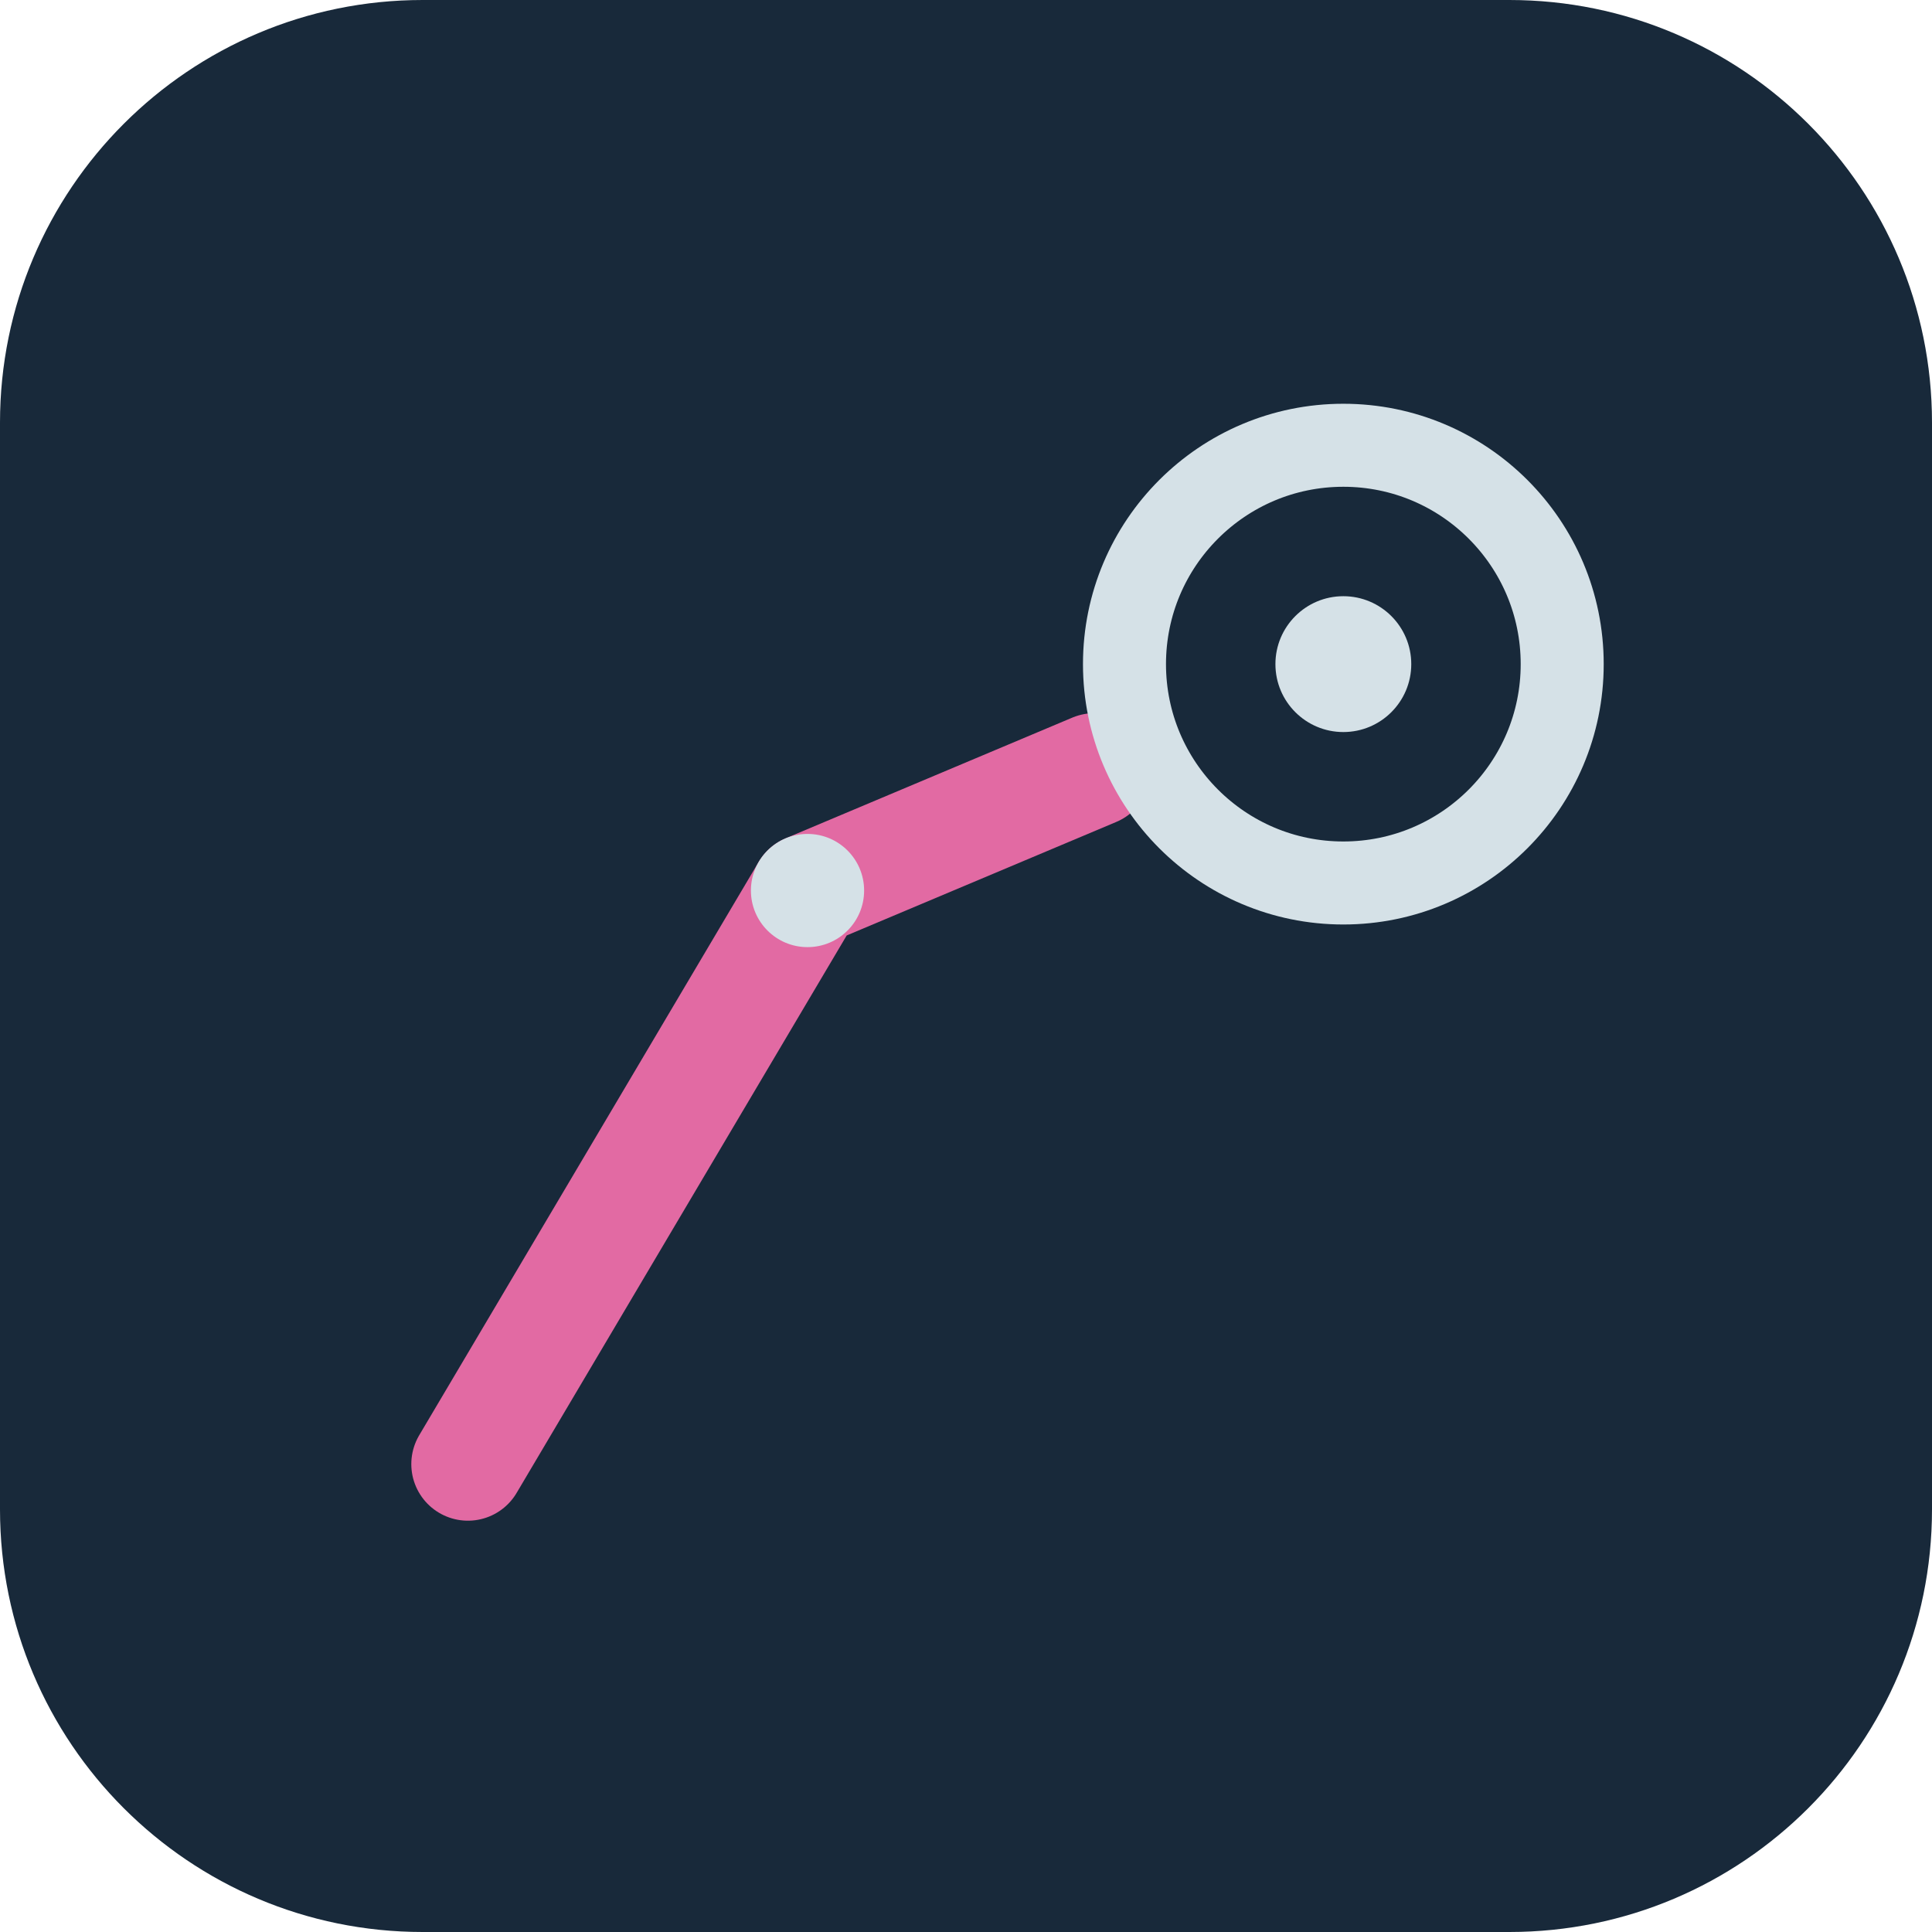
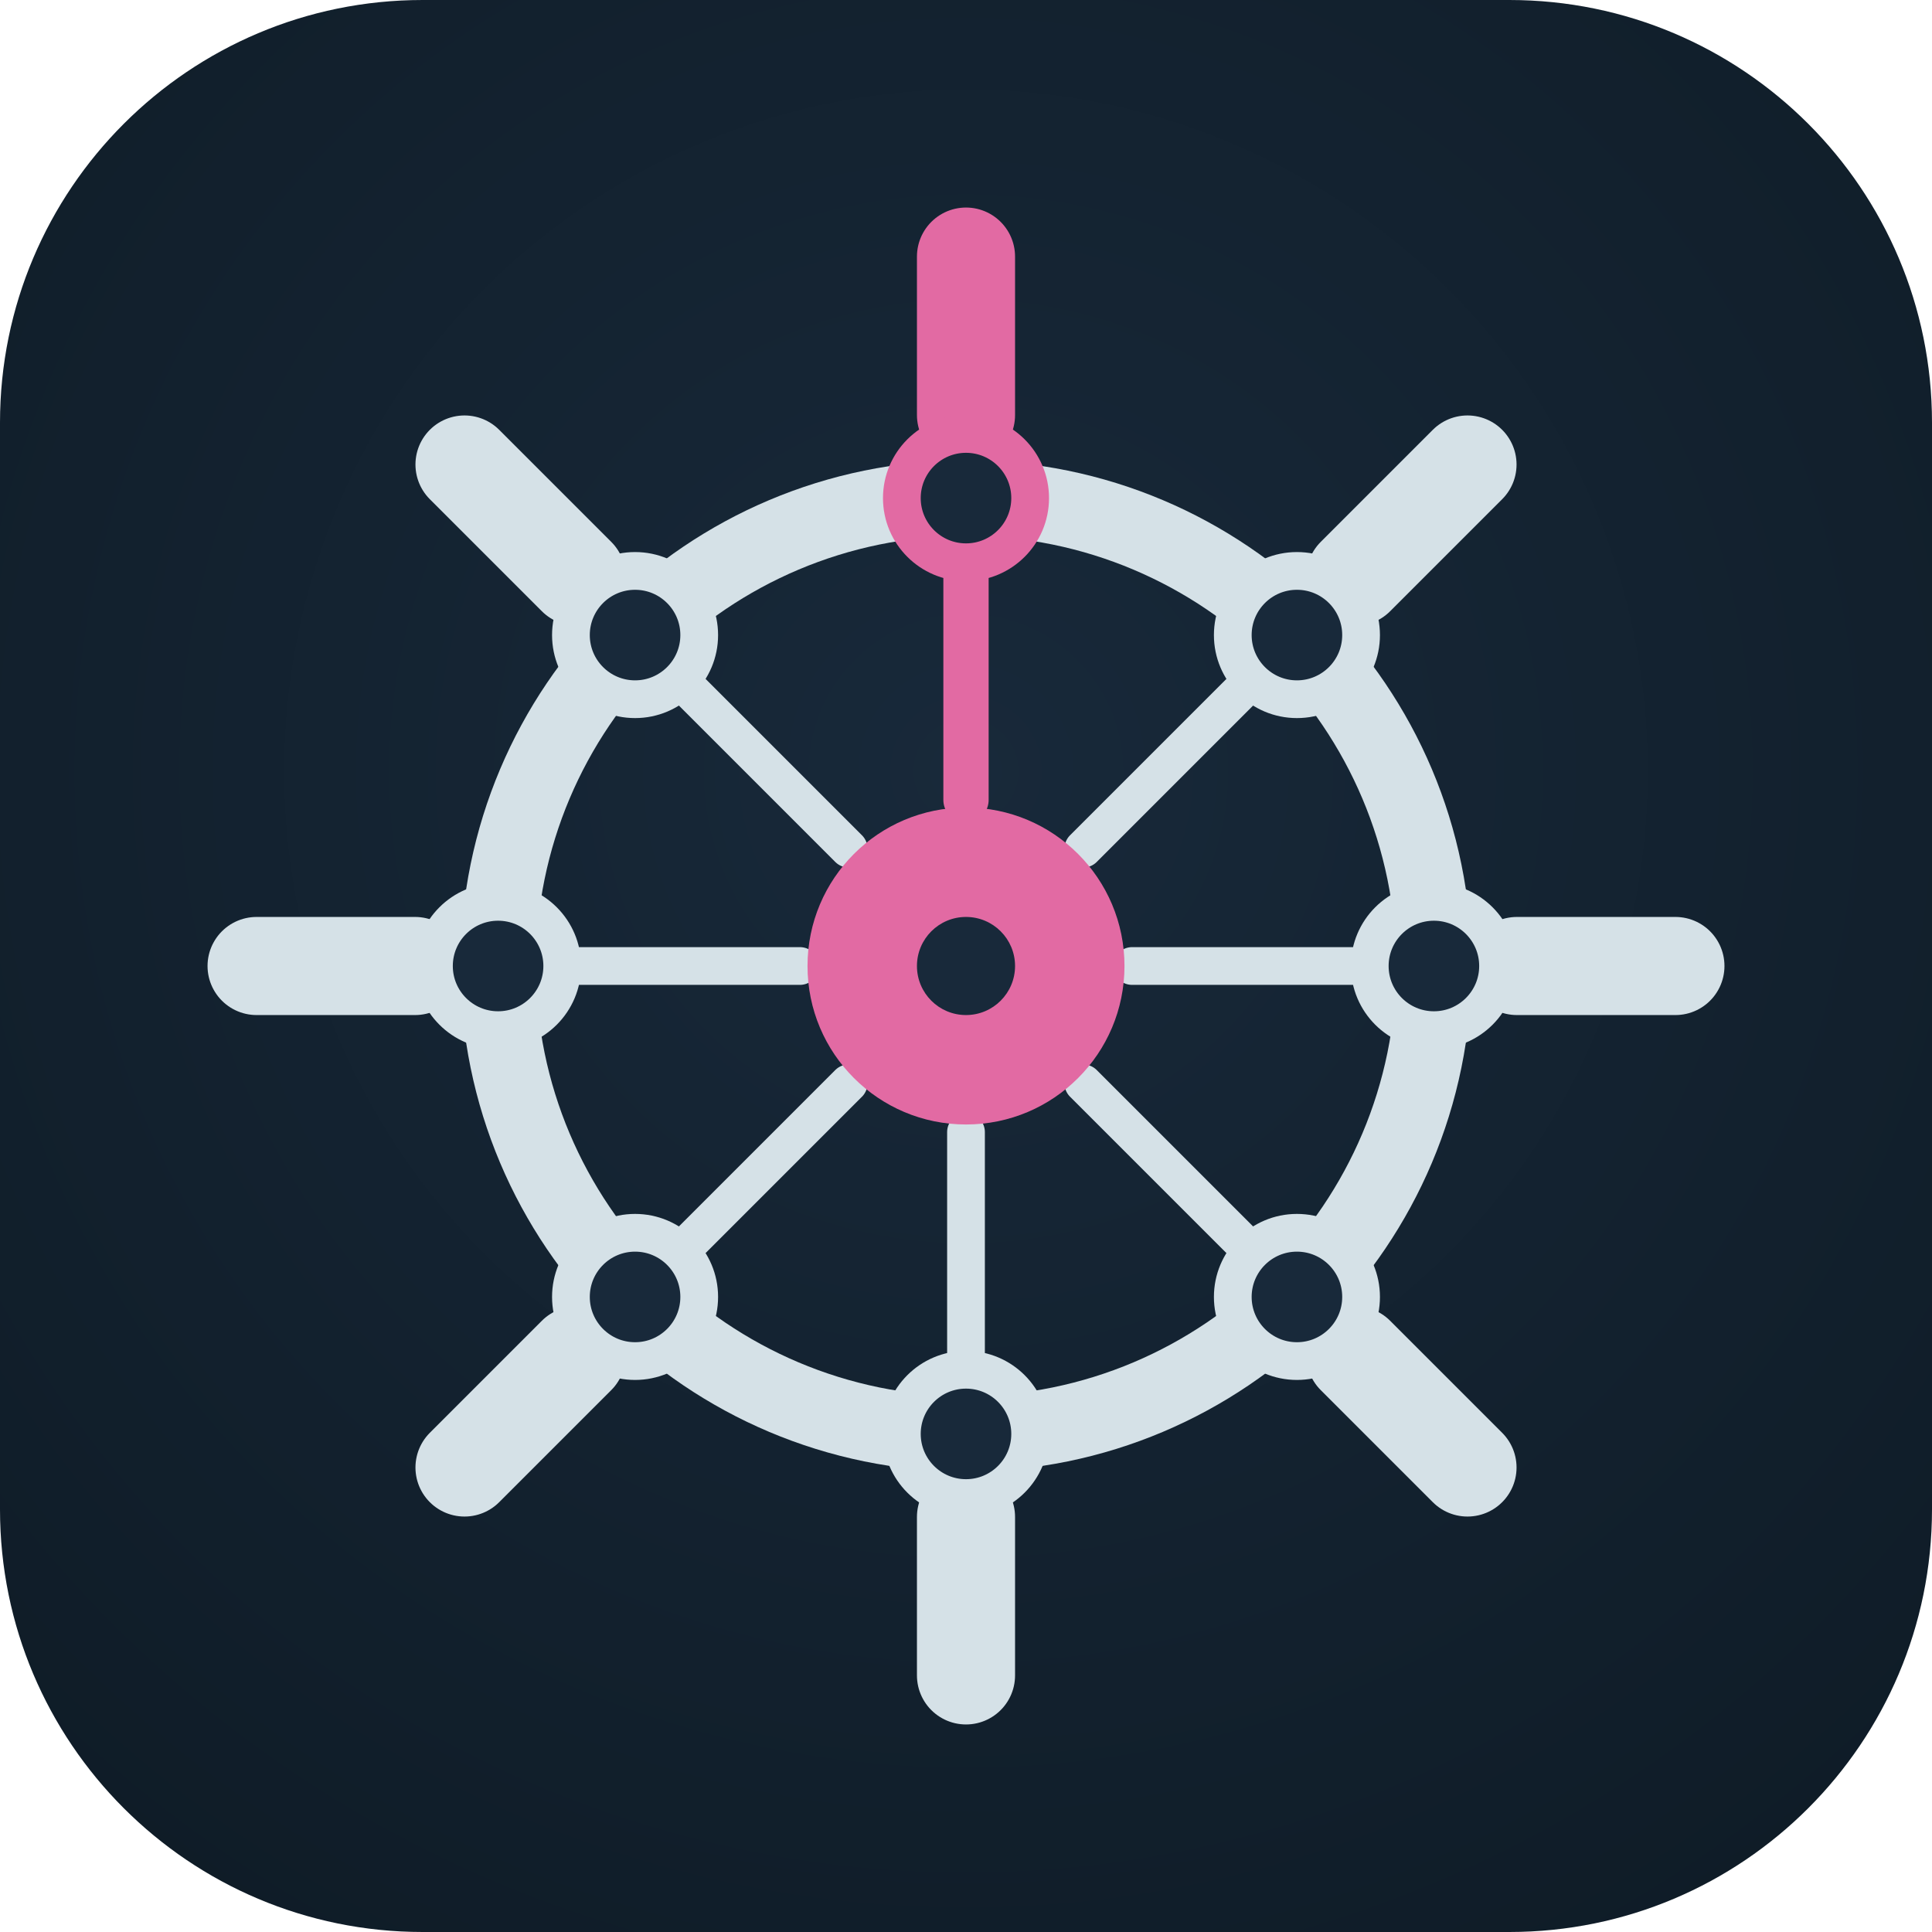
<svg xmlns="http://www.w3.org/2000/svg" viewBox="0 0 512 512">
-   <rect width="512" height="512" rx="112" fill="#18293a" />
-   <path d="M124 388 L214 236 L290 204" fill="none" stroke="#e26aa3" stroke-width="30" stroke-linecap="round" stroke-linejoin="round" />
-   <circle cx="214" cy="236" r="15" fill="#d5e1e7" />
-   <circle cx="356" cy="176" r="58" fill="none" stroke="#d5e1e7" stroke-width="22" />
-   <circle cx="356" cy="176" r="18" fill="#d5e1e7" />
+   <defs>
+     <radialGradient id="sea" cx="50%" cy="40%" r="70%">
+       <stop offset="0" stop-color="#18293a" />
+       <stop offset="1" stop-color="#0f1c27" />
+     </radialGradient>
+   </defs>
+   <rect width="512" height="512" rx="112" fill="url(#sea)" />
+   <g transform="translate(256 256) scale(1) translate(-256 -256)">
+     <line x1="256" y1="110" x2="256" y2="68" stroke-linecap="round" stroke="#e26aa3" stroke-width="26" />
+     <line x1="359.2" y1="152.8" x2="388.9" y2="123.1" stroke-linecap="round" stroke="#d5e1e7" stroke-width="26" />
+     <line x1="402" y1="256" x2="444" y2="256" stroke-linecap="round" stroke="#d5e1e7" stroke-width="26" />
+     <line x1="359.2" y1="359.2" x2="388.9" y2="388.9" stroke-linecap="round" stroke="#d5e1e7" stroke-width="26" />
+     <line x1="256" y1="402" x2="256" y2="444" stroke-linecap="round" stroke="#d5e1e7" stroke-width="26" />
+     <line x1="152.8" y1="359.2" x2="123.1" y2="388.9" stroke-linecap="round" stroke="#d5e1e7" stroke-width="26" />
+     <line x1="110" y1="256" x2="68" y2="256" stroke-linecap="round" stroke="#d5e1e7" stroke-width="26" />
+     <line x1="152.8" y1="152.8" x2="123.1" y2="123.1" stroke-linecap="round" stroke="#d5e1e7" stroke-width="26" />
+     <circle cx="256" cy="256" r="124" fill="none" stroke="#d5e1e7" stroke-width="20" />
+     <line x1="256" y1="212" x2="256" y2="132" stroke-linecap="round" stroke="#e26aa3" stroke-width="12" />
+     <line x1="287.1" y1="224.9" x2="343.7" y2="168.3" stroke-linecap="round" stroke="#d5e1e7" stroke-width="10" />
+     <line x1="300" y1="256" x2="380" y2="256" stroke-linecap="round" stroke="#d5e1e7" stroke-width="10" />
+     <line x1="287.1" y1="287.1" x2="343.7" y2="343.7" stroke-linecap="round" stroke="#d5e1e7" stroke-width="10" />
+     <line x1="256" y1="300" x2="256" y2="380" stroke-linecap="round" stroke="#d5e1e7" stroke-width="10" />
+     <line x1="224.9" y1="287.1" x2="168.3" y2="343.7" stroke-linecap="round" stroke="#d5e1e7" stroke-width="10" />
+     <line x1="212" y1="256" x2="132" y2="256" stroke-linecap="round" stroke="#d5e1e7" stroke-width="10" />
+     <line x1="224.9" y1="224.9" x2="168.3" y2="168.3" stroke-linecap="round" stroke="#d5e1e7" stroke-width="10" />
+     <circle cx="256" cy="132" r="17" fill="#18293a" stroke="#e26aa3" stroke-width="10" />
+     <circle cx="343.7" cy="168.3" r="17" fill="#18293a" stroke="#d5e1e7" stroke-width="10" />
+     <circle cx="380" cy="256" r="17" fill="#18293a" stroke="#d5e1e7" stroke-width="10" />
+     <circle cx="343.7" cy="343.7" r="17" fill="#18293a" stroke="#d5e1e7" stroke-width="10" />
+     <circle cx="256" cy="380" r="17" fill="#18293a" stroke="#d5e1e7" stroke-width="10" />
+     <circle cx="168.3" cy="343.7" r="17" fill="#18293a" stroke="#d5e1e7" stroke-width="10" />
+     <circle cx="132" cy="256" r="17" fill="#18293a" stroke="#d5e1e7" stroke-width="10" />
+     <circle cx="168.3" cy="168.3" r="17" fill="#18293a" stroke="#d5e1e7" stroke-width="10" />
+     <circle cx="256" cy="256" r="42" fill="#e26aa3" />
+     <circle cx="256" cy="256" r="13" fill="#18293a" />
+   </g>
</svg>
